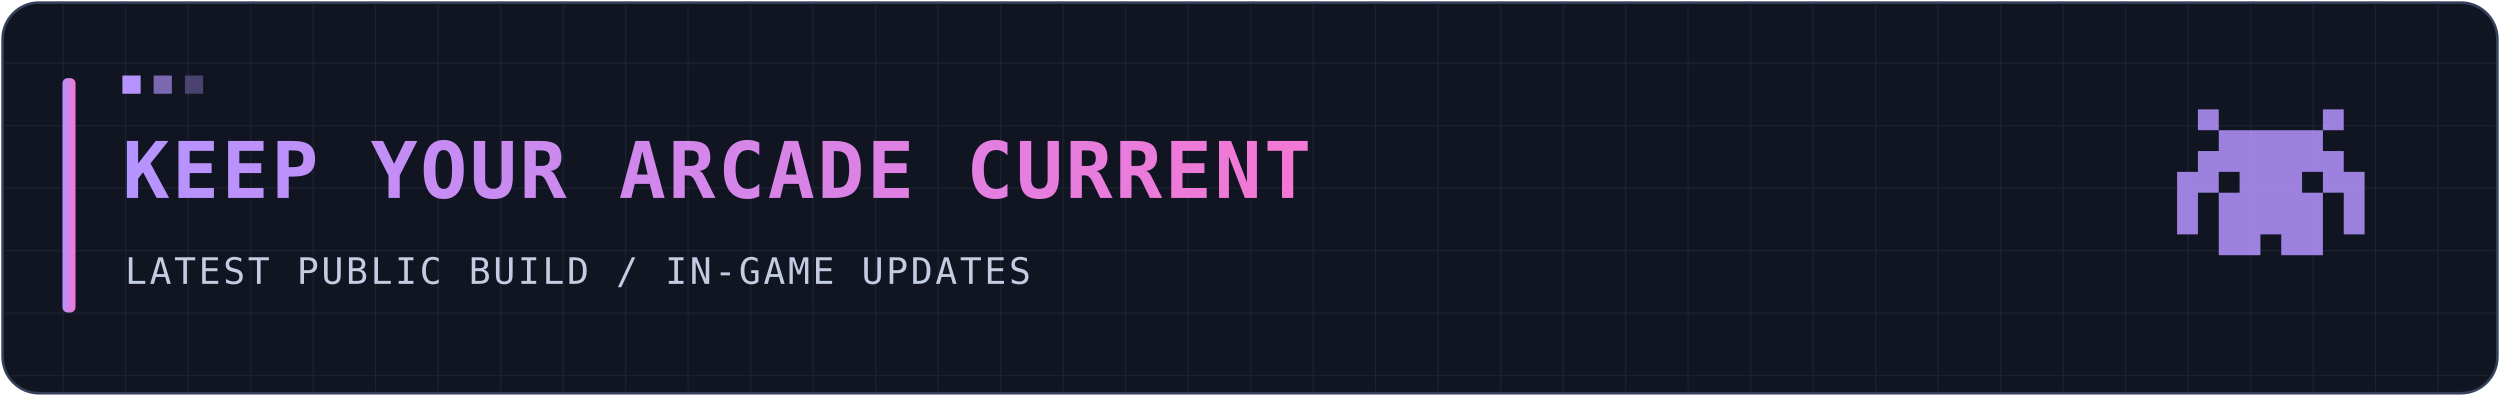
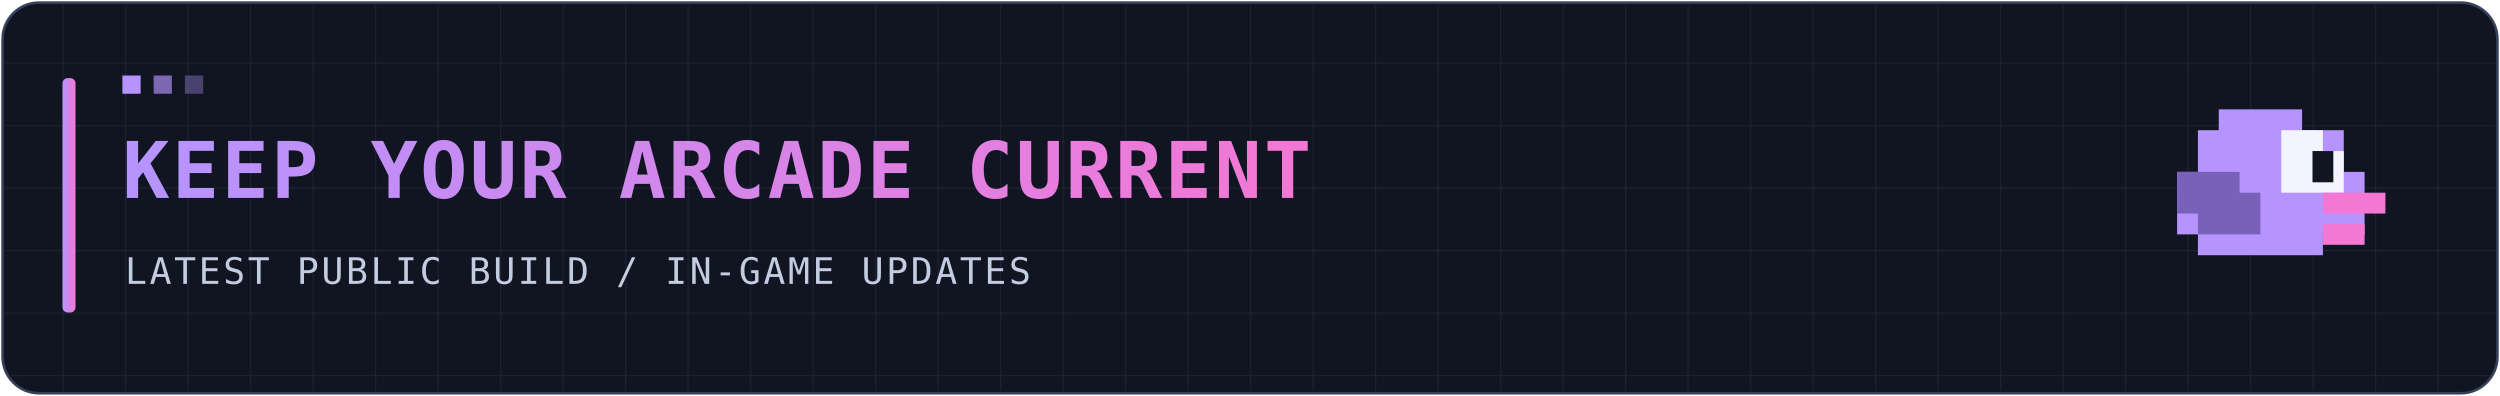
<svg xmlns="http://www.w3.org/2000/svg" width="960" height="152" viewBox="0 0 960 152" role="img" aria-labelledby="title desc">
  <defs>
    <linearGradient id="accent">
      <stop stop-color="#b594ff" />
      <stop offset="1" stop-color="#f477d4" />
    </linearGradient>
    <pattern id="grid" width="24" height="24" patternUnits="userSpaceOnUse">
      <path d="M24 0H0V24" fill="none" stroke="#283046" stroke-width="1" />
    </pattern>
  </defs>
  <rect x="1" y="1" width="958" height="150" rx="14" fill="#101521" stroke="#35405a" />
  <rect x="2" y="2" width="956" height="148" rx="13" fill="url(#grid)" opacity=".45" />
  <rect x="24" y="30" width="5" height="90" rx="2" fill="url(#accent)" />
  <g fill="#b594ff">
    <rect x="47" y="29" width="7" height="7" />
    <rect x="59" y="29" width="7" height="7" opacity=".65" />
    <rect x="71" y="29" width="7" height="7" opacity=".35" />
  </g>
  <text x="47" y="76" fill="url(#accent)" font-family="monospace" font-size="30" font-weight="bold" letter-spacing="1">KEEP YOUR ARCADE CURRENT</text>
  <text x="48" y="109" fill="#c3cce1" font-family="monospace" font-size="14" letter-spacing="1">LATEST PUBLIC BUILD / IN-GAME UPDATES</text>
-   <g transform="translate(828 42)" fill="#b594ff" opacity=".85">
-     <path d="M16 0h8v8h-8zm48 0h8v8h-8zM24 8h40v8H24zM16 16h56v8H16zM8 24h72v24h-8V32h-8v16H24V32h-8v16H8zM24 48h16v8H24zm24 0h16v8H48z" />
-     <rect x="24" y="24" width="8" height="8" fill="#101521" />
-     <rect x="56" y="24" width="8" height="8" fill="#101521" />
+   <g transform="translate(828 42)">
+     <path d="M24 0h32v8h16v16h8v24H64v8H16v-8H8V24h8V8h8Z" fill="#b594ff" />
+     <path d="M48 8h16v8h8v16H48Z" fill="#f4f4ff" />
+     <rect x="60" y="16" width="8" height="12" fill="#101521" />
+     <path d="M8 24h24v8h8v16H16v-8H8Z" fill="#7961ba" />
+     <path d="M64 32h24v8H64zm0 12h16v8H64z" fill="#f477d4" />
  </g>
</svg>
